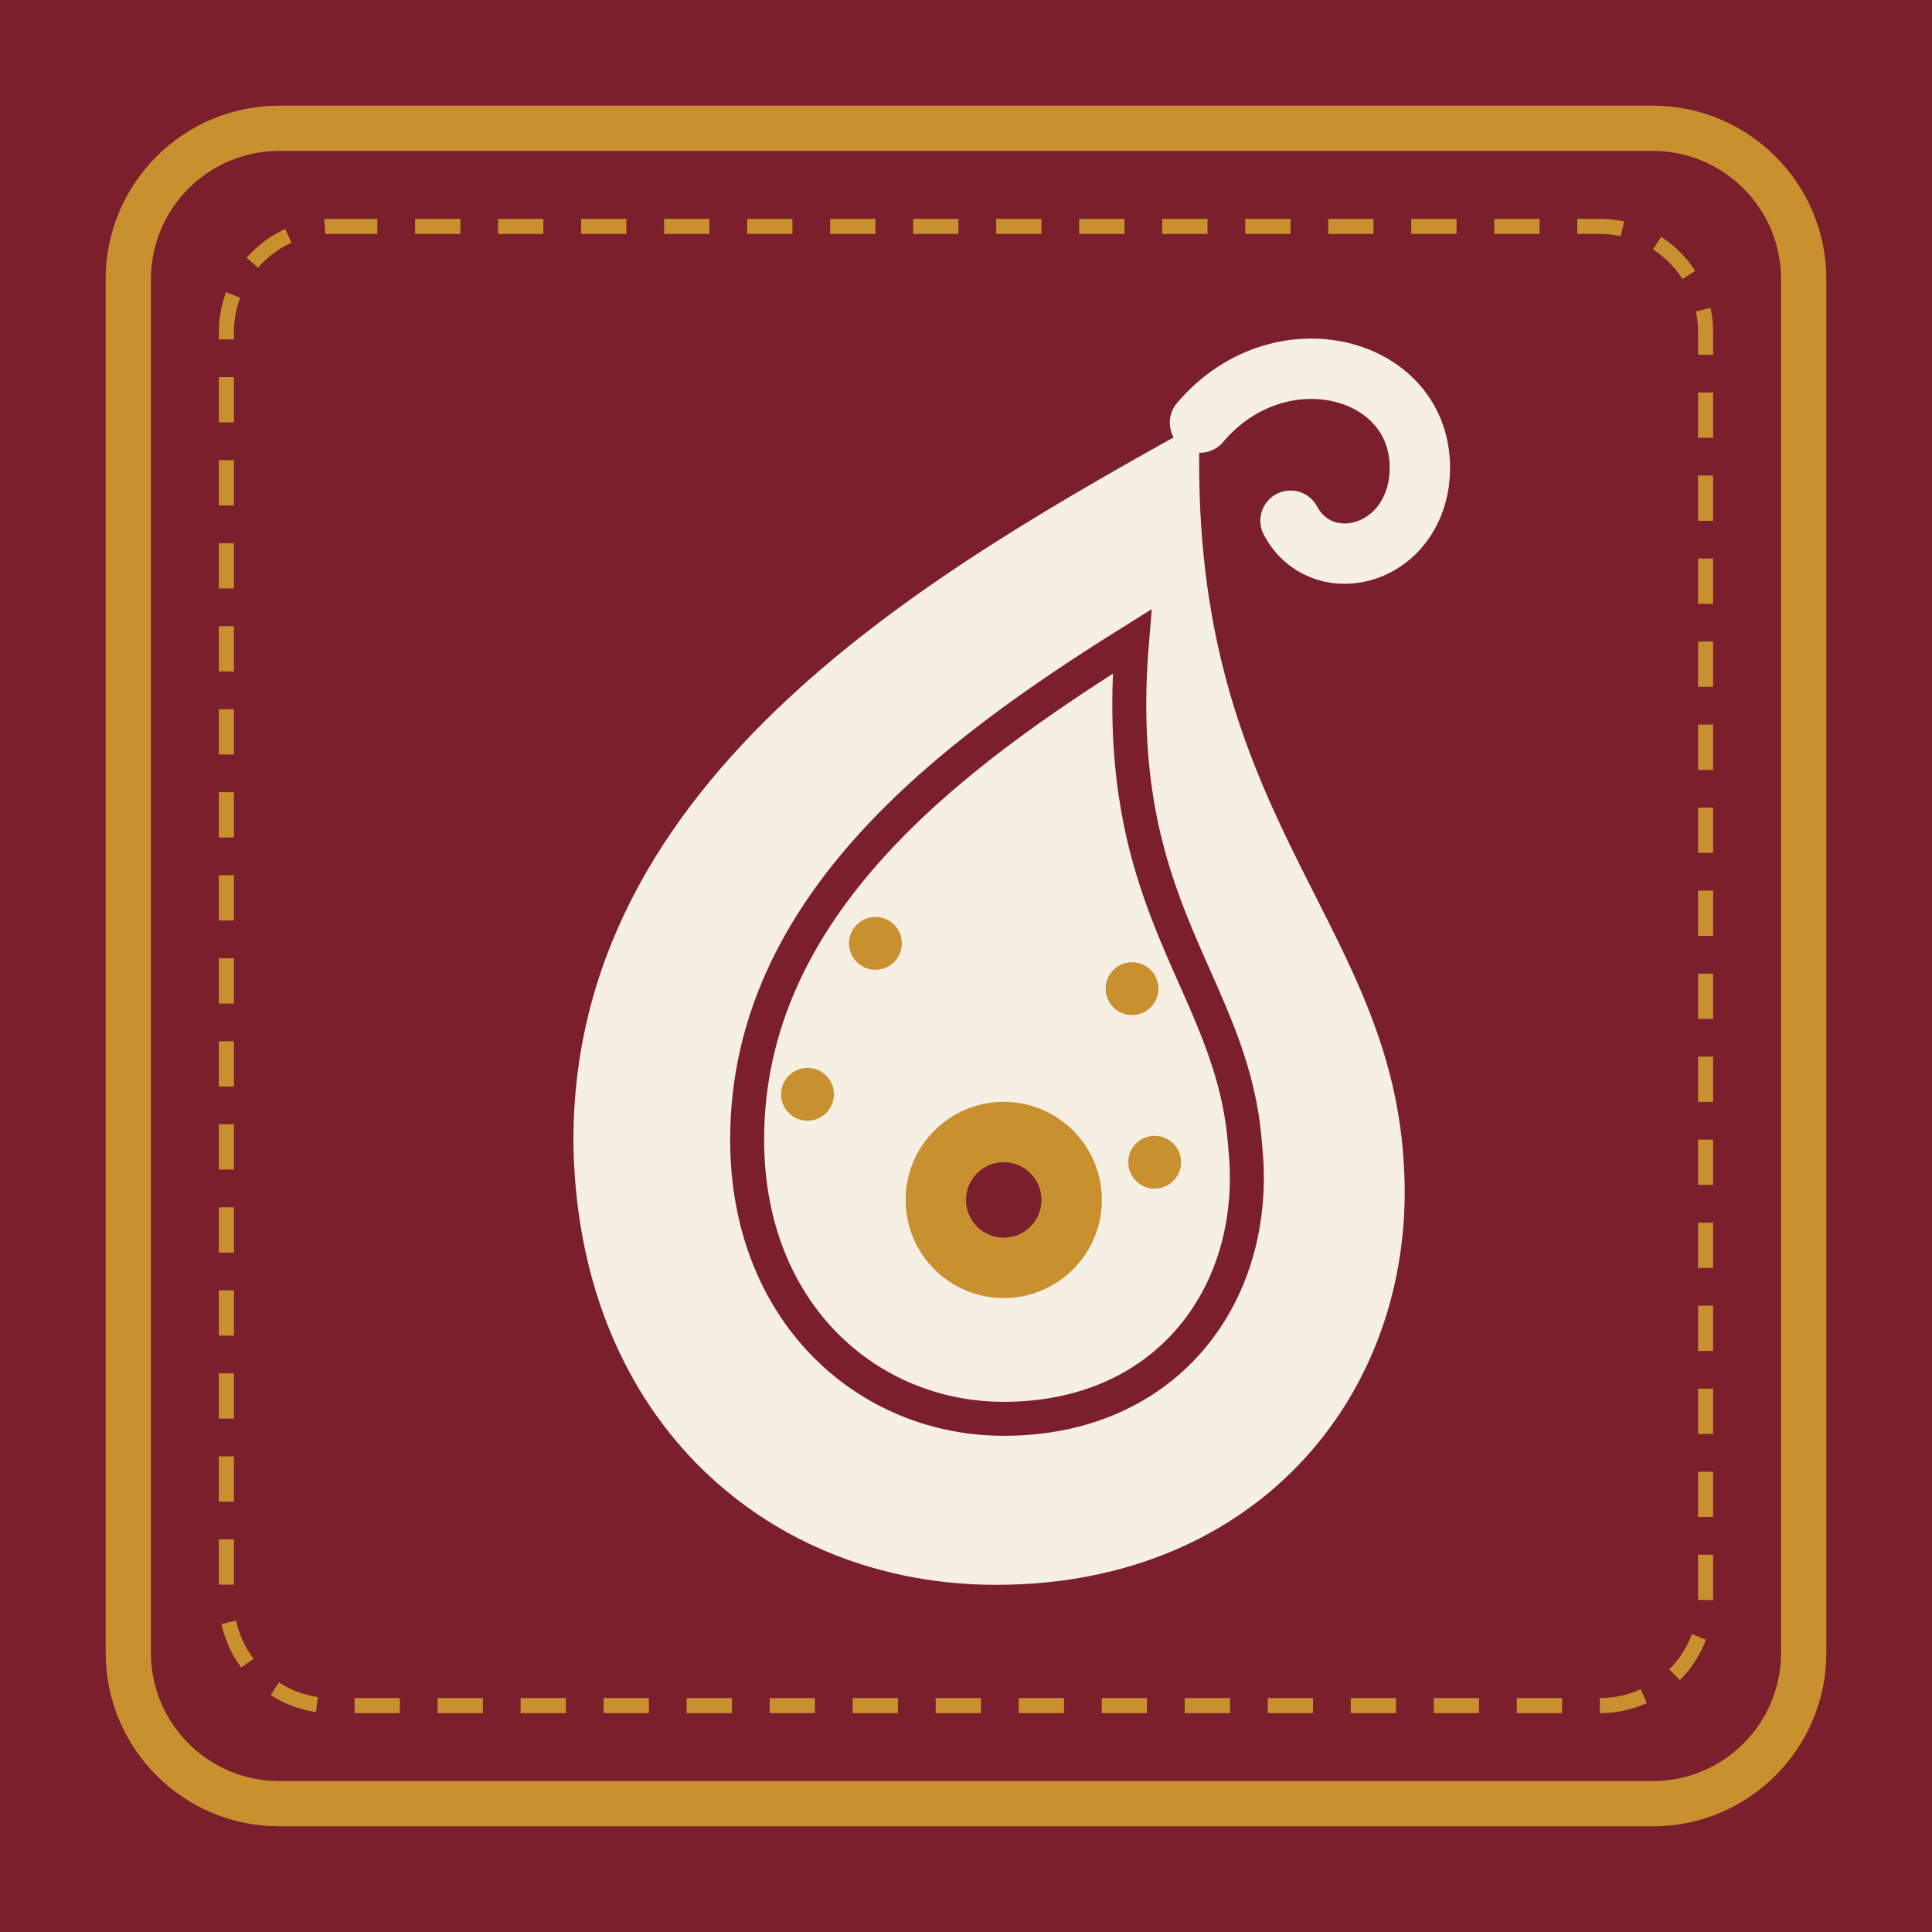
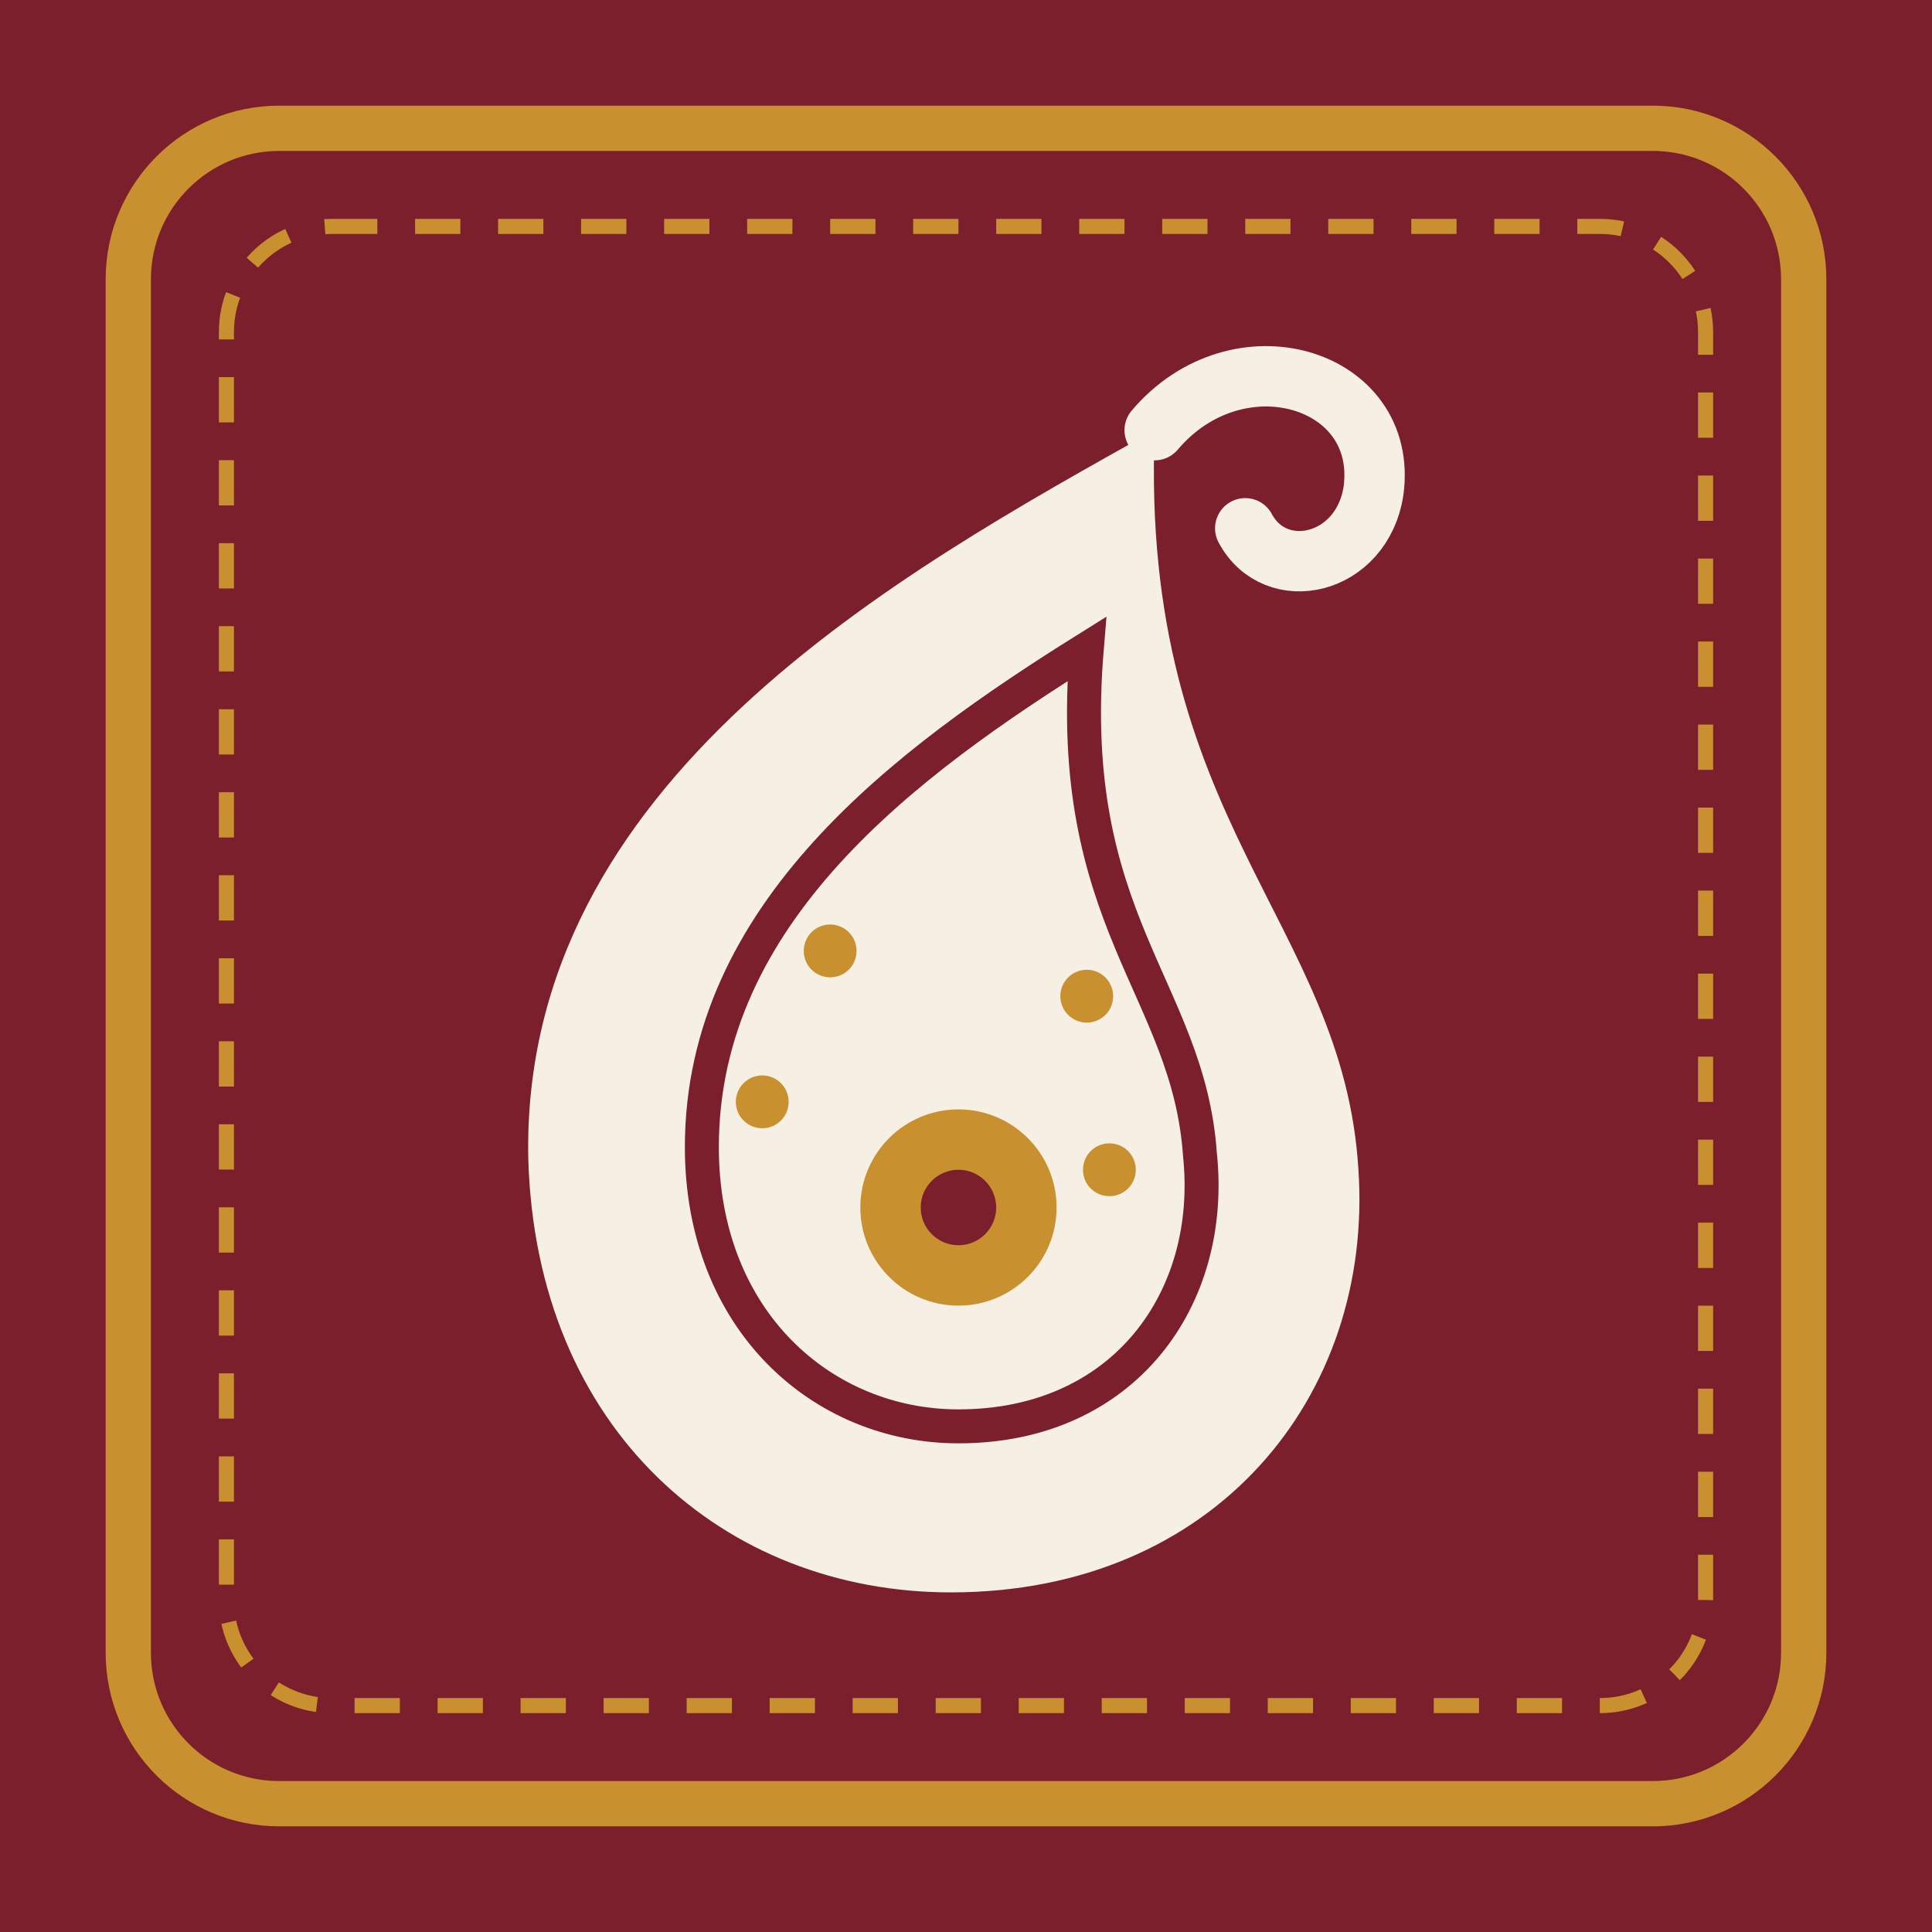
<svg xmlns="http://www.w3.org/2000/svg" viewBox="0 0 512 512">
  <rect width="512" height="512" fill="#7a1f2b" />
  <rect x="34" y="34" width="444" height="444" rx="40" fill="none" stroke="#c8902e" stroke-width="12" />
  <rect x="60" y="60" width="392" height="392" rx="28" fill="none" stroke="#c8902e" stroke-width="4" stroke-dasharray="12 10" />
-   <path d="M318 112C250 150 150 205 152 305c2 72 52 115 112 115 70 0 112-52 108-112-4-66-58-92-54-196z" fill="#f6efe3" />
-   <path d="M318 112c22-26 62-14 58 16-3 20-26 25-34 10" fill="none" stroke="#f6efe3" stroke-width="16" stroke-linecap="round" />
-   <path d="M300 170C252 200 198 240 198 302c0 46 32 74 68 74 44 0 68-34 64-72-3-44-36-62-30-134z" fill="none" stroke="#7a1f2b" stroke-width="9" />
-   <circle cx="266" cy="318" r="26" fill="#c8902e" />
-   <circle cx="266" cy="318" r="10" fill="#7a1f2b" />
-   <g fill="#c8902e">
-     <circle cx="232" cy="250" r="7" />
-     <circle cx="214" cy="290" r="7" />
-     <circle cx="300" cy="262" r="7" />
-     <circle cx="306" cy="308" r="7" />
+   <g transform="translate(-12 2)">
+     <path d="M318 112C250 150 150 205 152 305c2 72 52 115 112 115 70 0 112-52 108-112-4-66-58-92-54-196z" fill="#f6efe3" />
+     <path d="M318 112c22-26 62-14 58 16-3 20-26 25-34 10" fill="none" stroke="#f6efe3" stroke-width="16" stroke-linecap="round" />
+     <path d="M300 170C252 200 198 240 198 302c0 46 32 74 68 74 44 0 68-34 64-72-3-44-36-62-30-134z" fill="none" stroke="#7a1f2b" stroke-width="9" />
+     <circle cx="266" cy="318" r="26" fill="#c8902e" />
+     <circle cx="266" cy="318" r="10" fill="#7a1f2b" />
+     <g fill="#c8902e">
+       <circle cx="232" cy="250" r="7" />
+       <circle cx="214" cy="290" r="7" />
+       <circle cx="300" cy="262" r="7" />
+       <circle cx="306" cy="308" r="7" />
+     </g>
  </g>
</svg>
